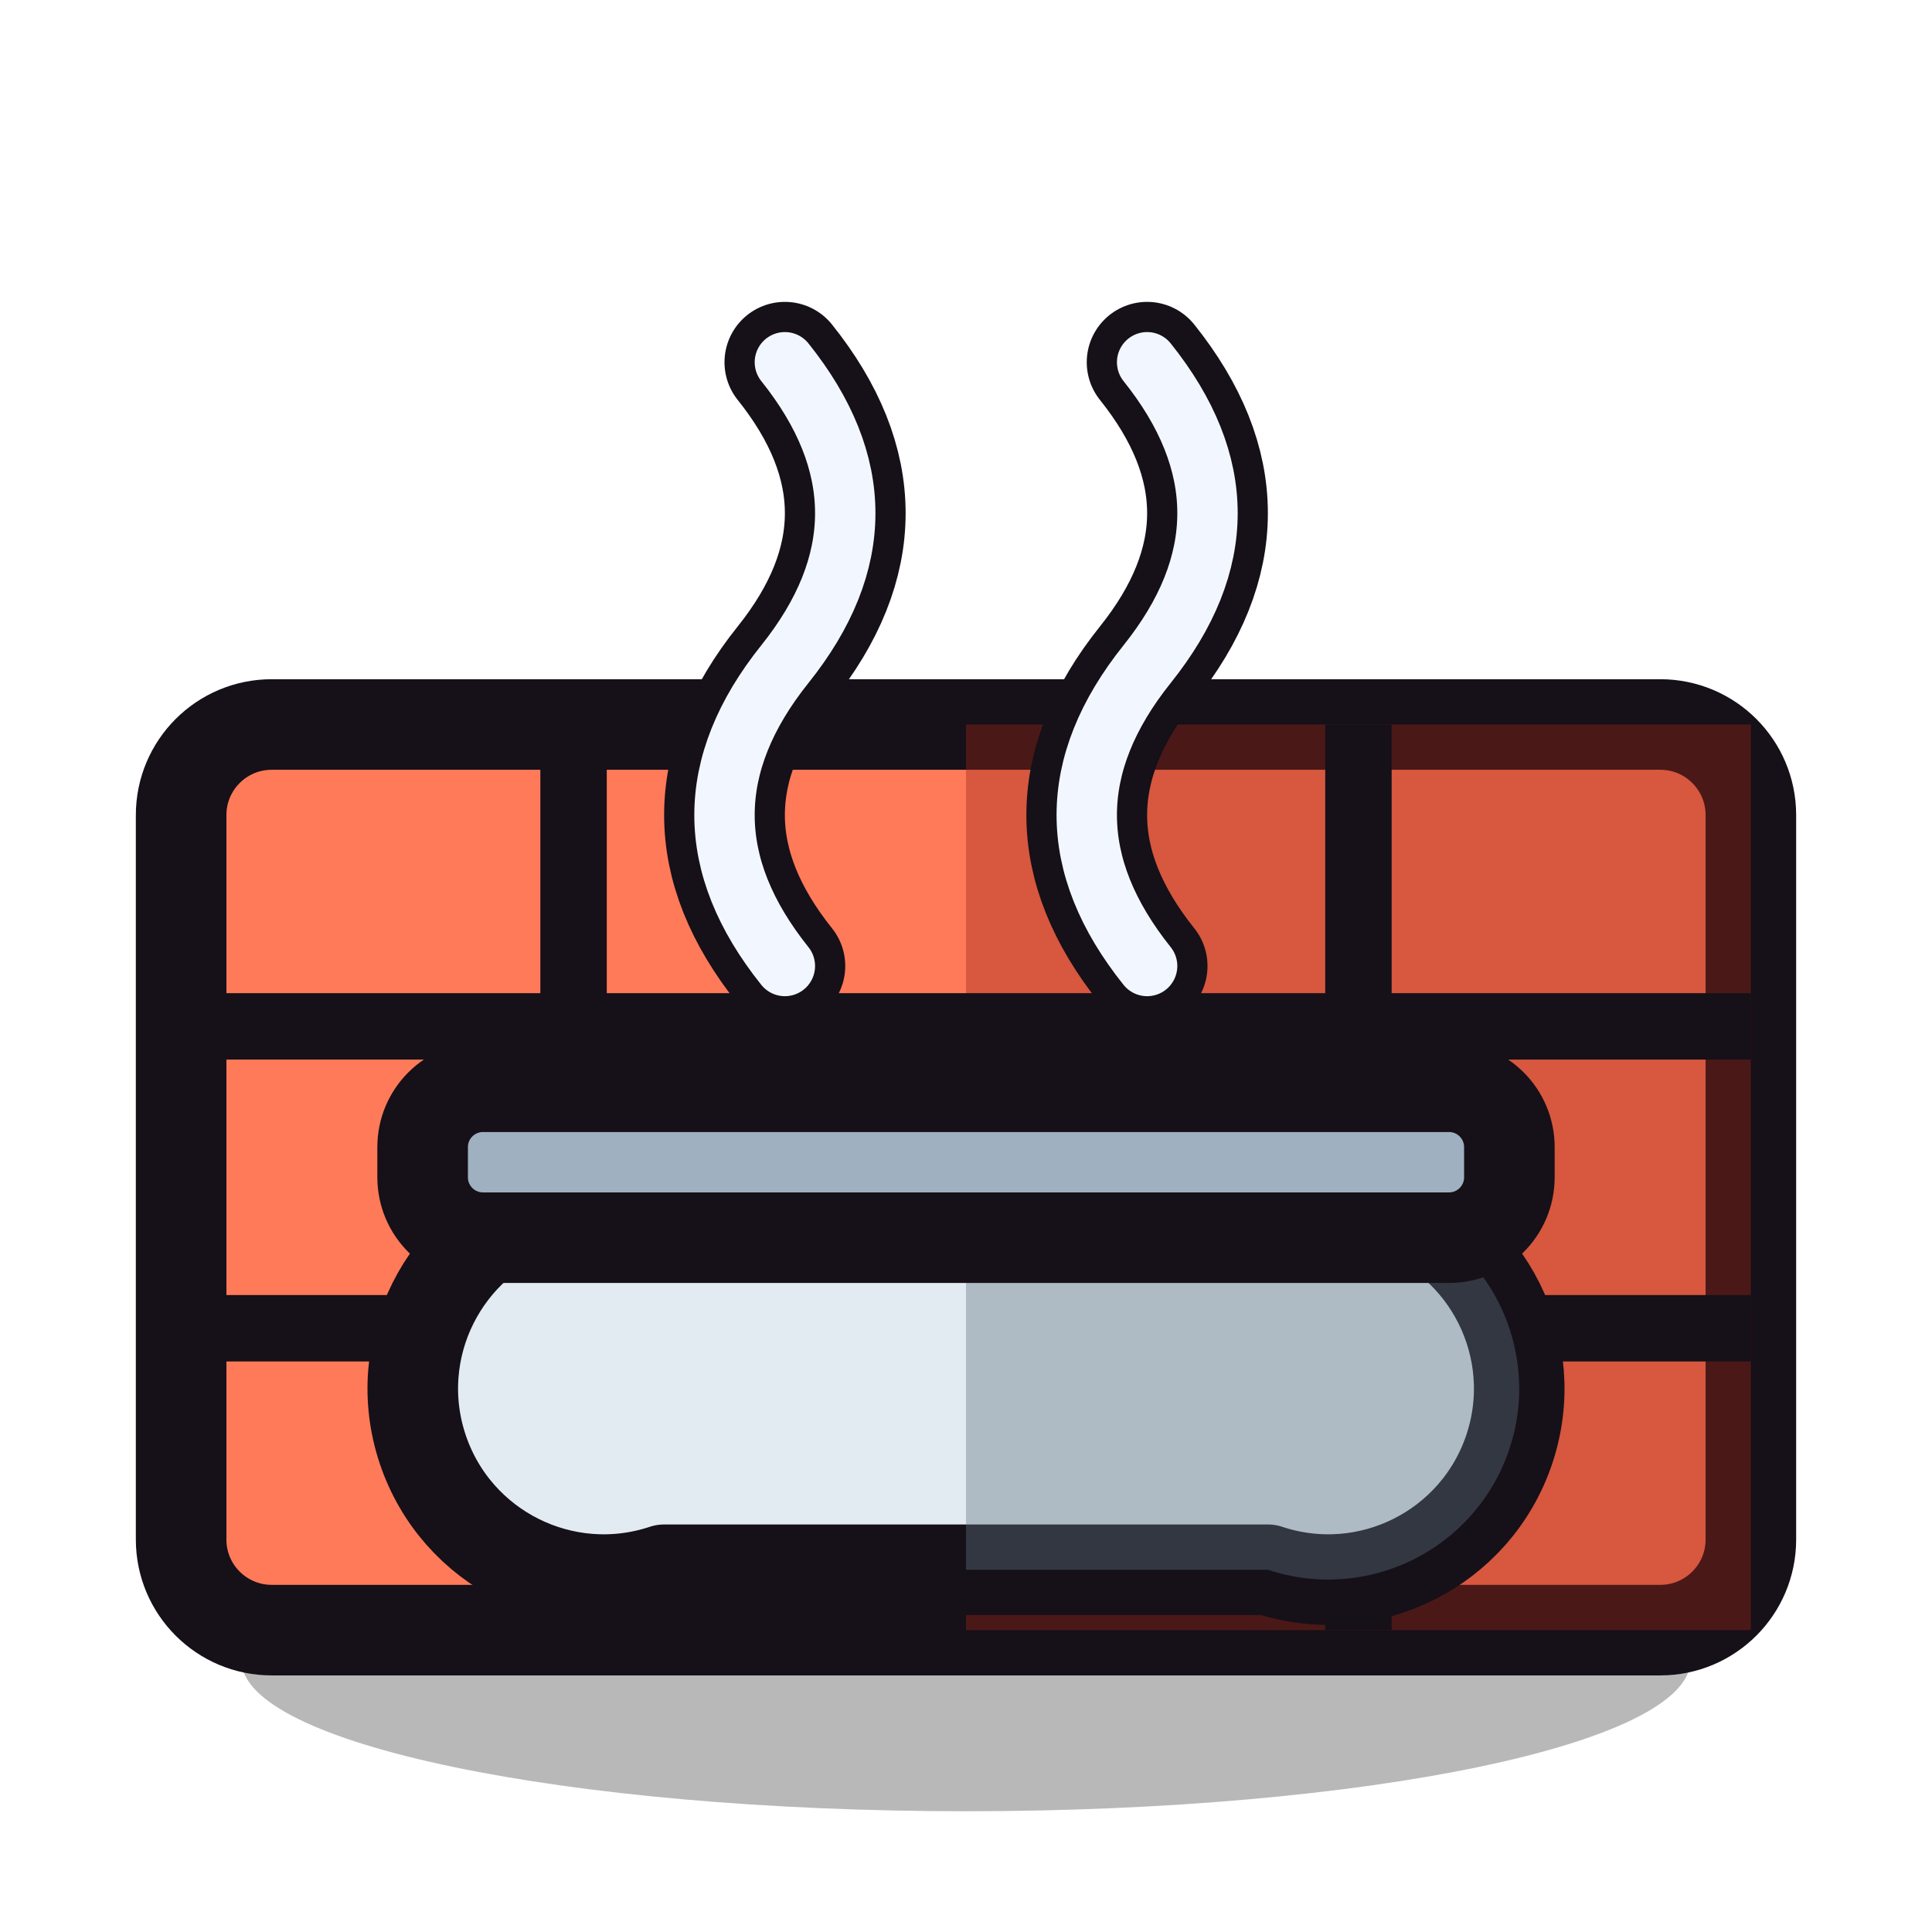
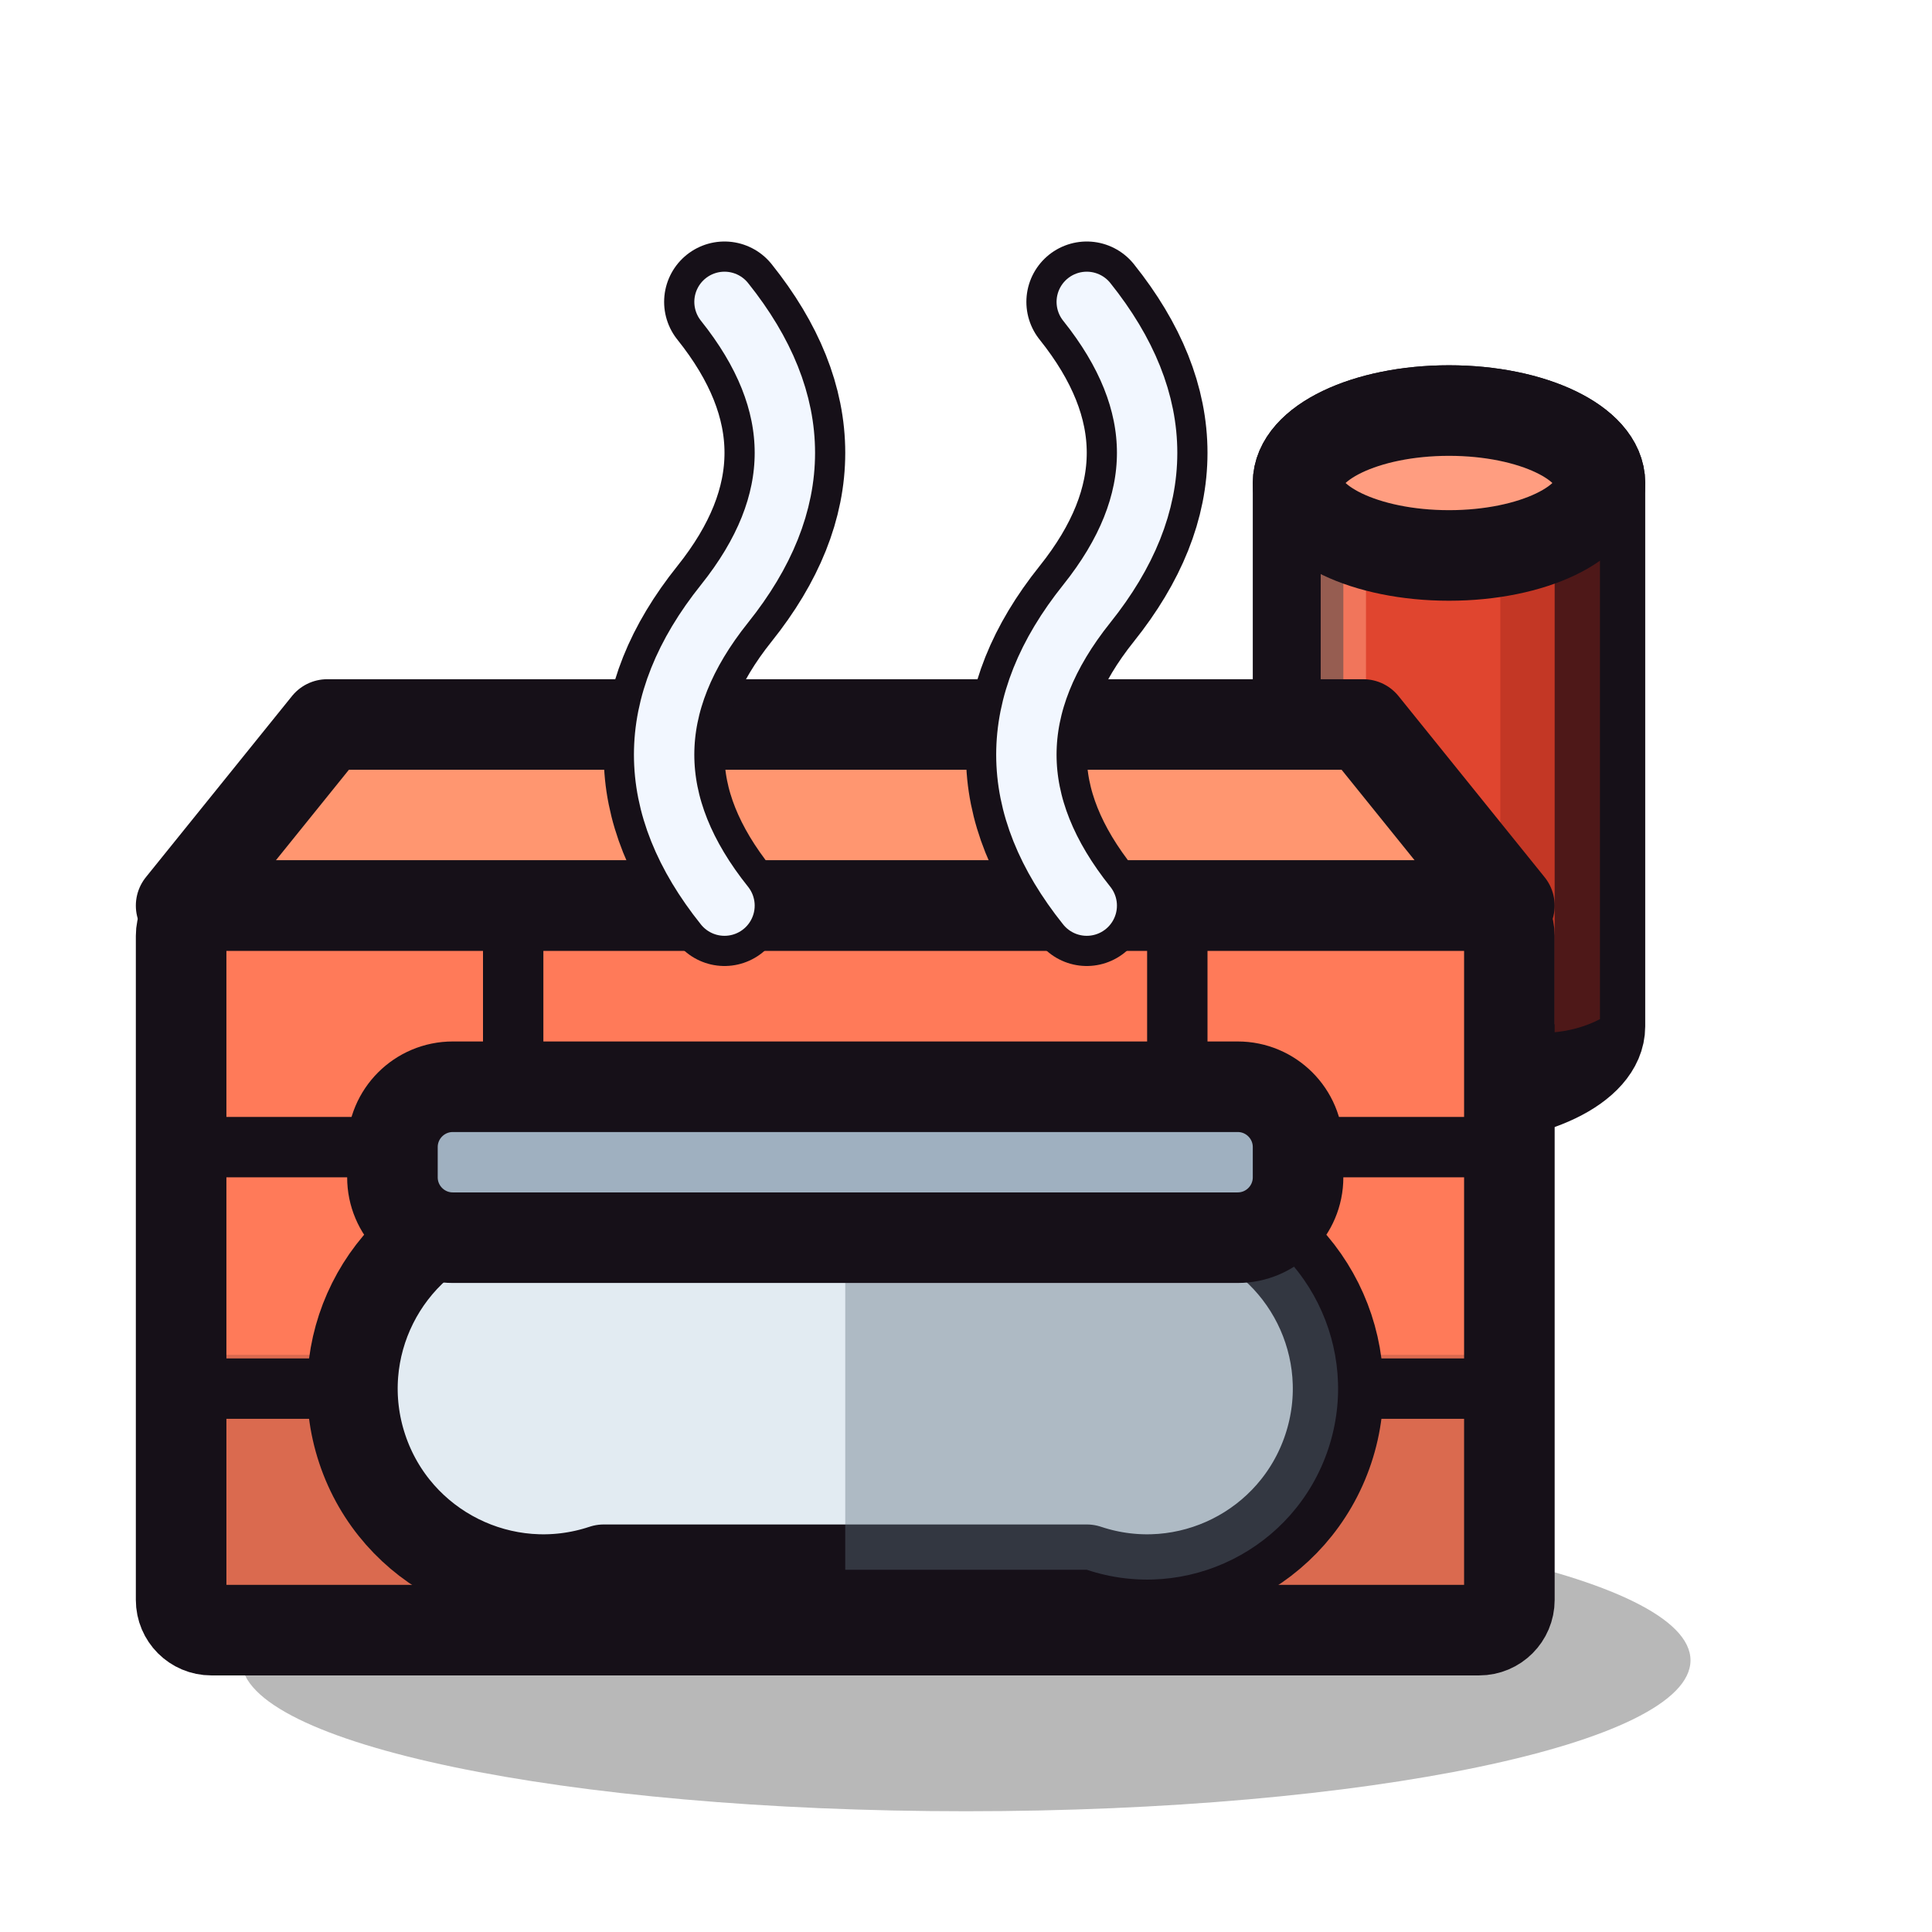
<svg xmlns="http://www.w3.org/2000/svg" viewBox="0 0 64 64">
  <ellipse cx="32" cy="55" rx="24" ry="5" fill="#000" opacity="0.28" />
-   <rect x="6" y="24" width="52" height="30" rx="3" fill="#ff7a59" stroke="#161018" stroke-width="3" />
-   <path d="M32 24 H58 V54 H32 Z" fill="#9c2418" opacity="0.4" />
-   <path d="M6 34 H58 M6 44 H58 M19 24 V34 M45 24 V34 M32 34 V44 M19 44 V54 M45 44 V54" stroke="#161018" stroke-width="2.2" />
-   <path d="M18 40 h28 a4 4 0 0 1 -4 12 H22 a4 4 0 0 1 -4 -12 Z" fill="#e2ebf2" stroke="#161018" stroke-width="3" stroke-linejoin="round" />
-   <path d="M32 40 h14 a4 4 0 0 1 -4 12 H32 Z" fill="#5f7080" opacity="0.4" />
-   <rect x="14" y="36" width="36" height="5" rx="2" fill="#9fb0c0" stroke="#161018" stroke-width="3" />
-   <path d="M26 32 q-4 -5 0 -10 q4 -5 0 -10 M38 32 q-4 -5 0 -10 q4 -5 0 -10" fill="none" stroke="#161018" stroke-width="4" stroke-linecap="round" />
-   <path d="M26 32 q-4 -5 0 -10 q4 -5 0 -10 M38 32 q-4 -5 0 -10 q4 -5 0 -10" fill="none" stroke="#f2f7ff" stroke-width="2" stroke-linecap="round" />
+   <path d="M43 16 v18 a5 2.4 0 0 0 10 0 v-18 a5 2.4 0 0 0 -10 0 Z" fill="#e0452f" stroke="#161018" stroke-width="3" stroke-linejoin="round" />
+   <path d="M49.7 16 v18 a3.3 2.4 0 0 0 3.3 -0.24 v-18 Z" fill="#9c2418" opacity="0.42" />
+   <path d="M43.75 18.4 v18 a1.5 2.4 0 0 0 1.5 0.96 v-18.96 Z" fill="#ff9d80" opacity="0.55" />
+   <ellipse cx="48" cy="16" rx="5" ry="2.4" fill="#ff9d80" stroke="#161018" stroke-width="3" />
+   <path d="M6 30 H50 L45.16 24 H10.84 Z" fill="#ff9670" stroke="#161018" stroke-width="3" stroke-linejoin="round" />
+   <rect x="6" y="30" width="44" height="24" rx="1" fill="#ff7a59" stroke="#161018" stroke-width="3" />
+   <path d="M6 44.88 h44 v9.12 h-44 Z" fill="#161018" opacity="0.16" />
+   <path d="M6 38 H50 M6 46 H50 M17 30 V38 M39 30 V38 M28 38 V46 M17 46 V54 M39 46 V54" stroke="#161018" stroke-width="2" />
+   <path d="M16 40 h24 a4 4 0 0 1 -4 12 H20 a4 4 0 0 1 -4 -12 Z" fill="#e2ebf2" stroke="#161018" stroke-width="3" stroke-linejoin="round" />
+   <path d="M28 40 h12 a4 4 0 0 1 -4 12 H28 Z" fill="#5f7080" opacity="0.4" />
+   <rect x="13" y="36" width="30" height="5" rx="2" fill="#9fb0c0" stroke="#161018" stroke-width="3" />
+   <path d="M24 30 q-4 -5 0 -10 q4 -5 0 -10 M36 30 q-4 -5 0 -10 q4 -5 0 -10" fill="none" stroke="#161018" stroke-width="4" stroke-linecap="round" />
+   <path d="M24 30 q-4 -5 0 -10 q4 -5 0 -10 M36 30 q-4 -5 0 -10 q4 -5 0 -10" fill="none" stroke="#f2f7ff" stroke-width="2" stroke-linecap="round" />
</svg>
